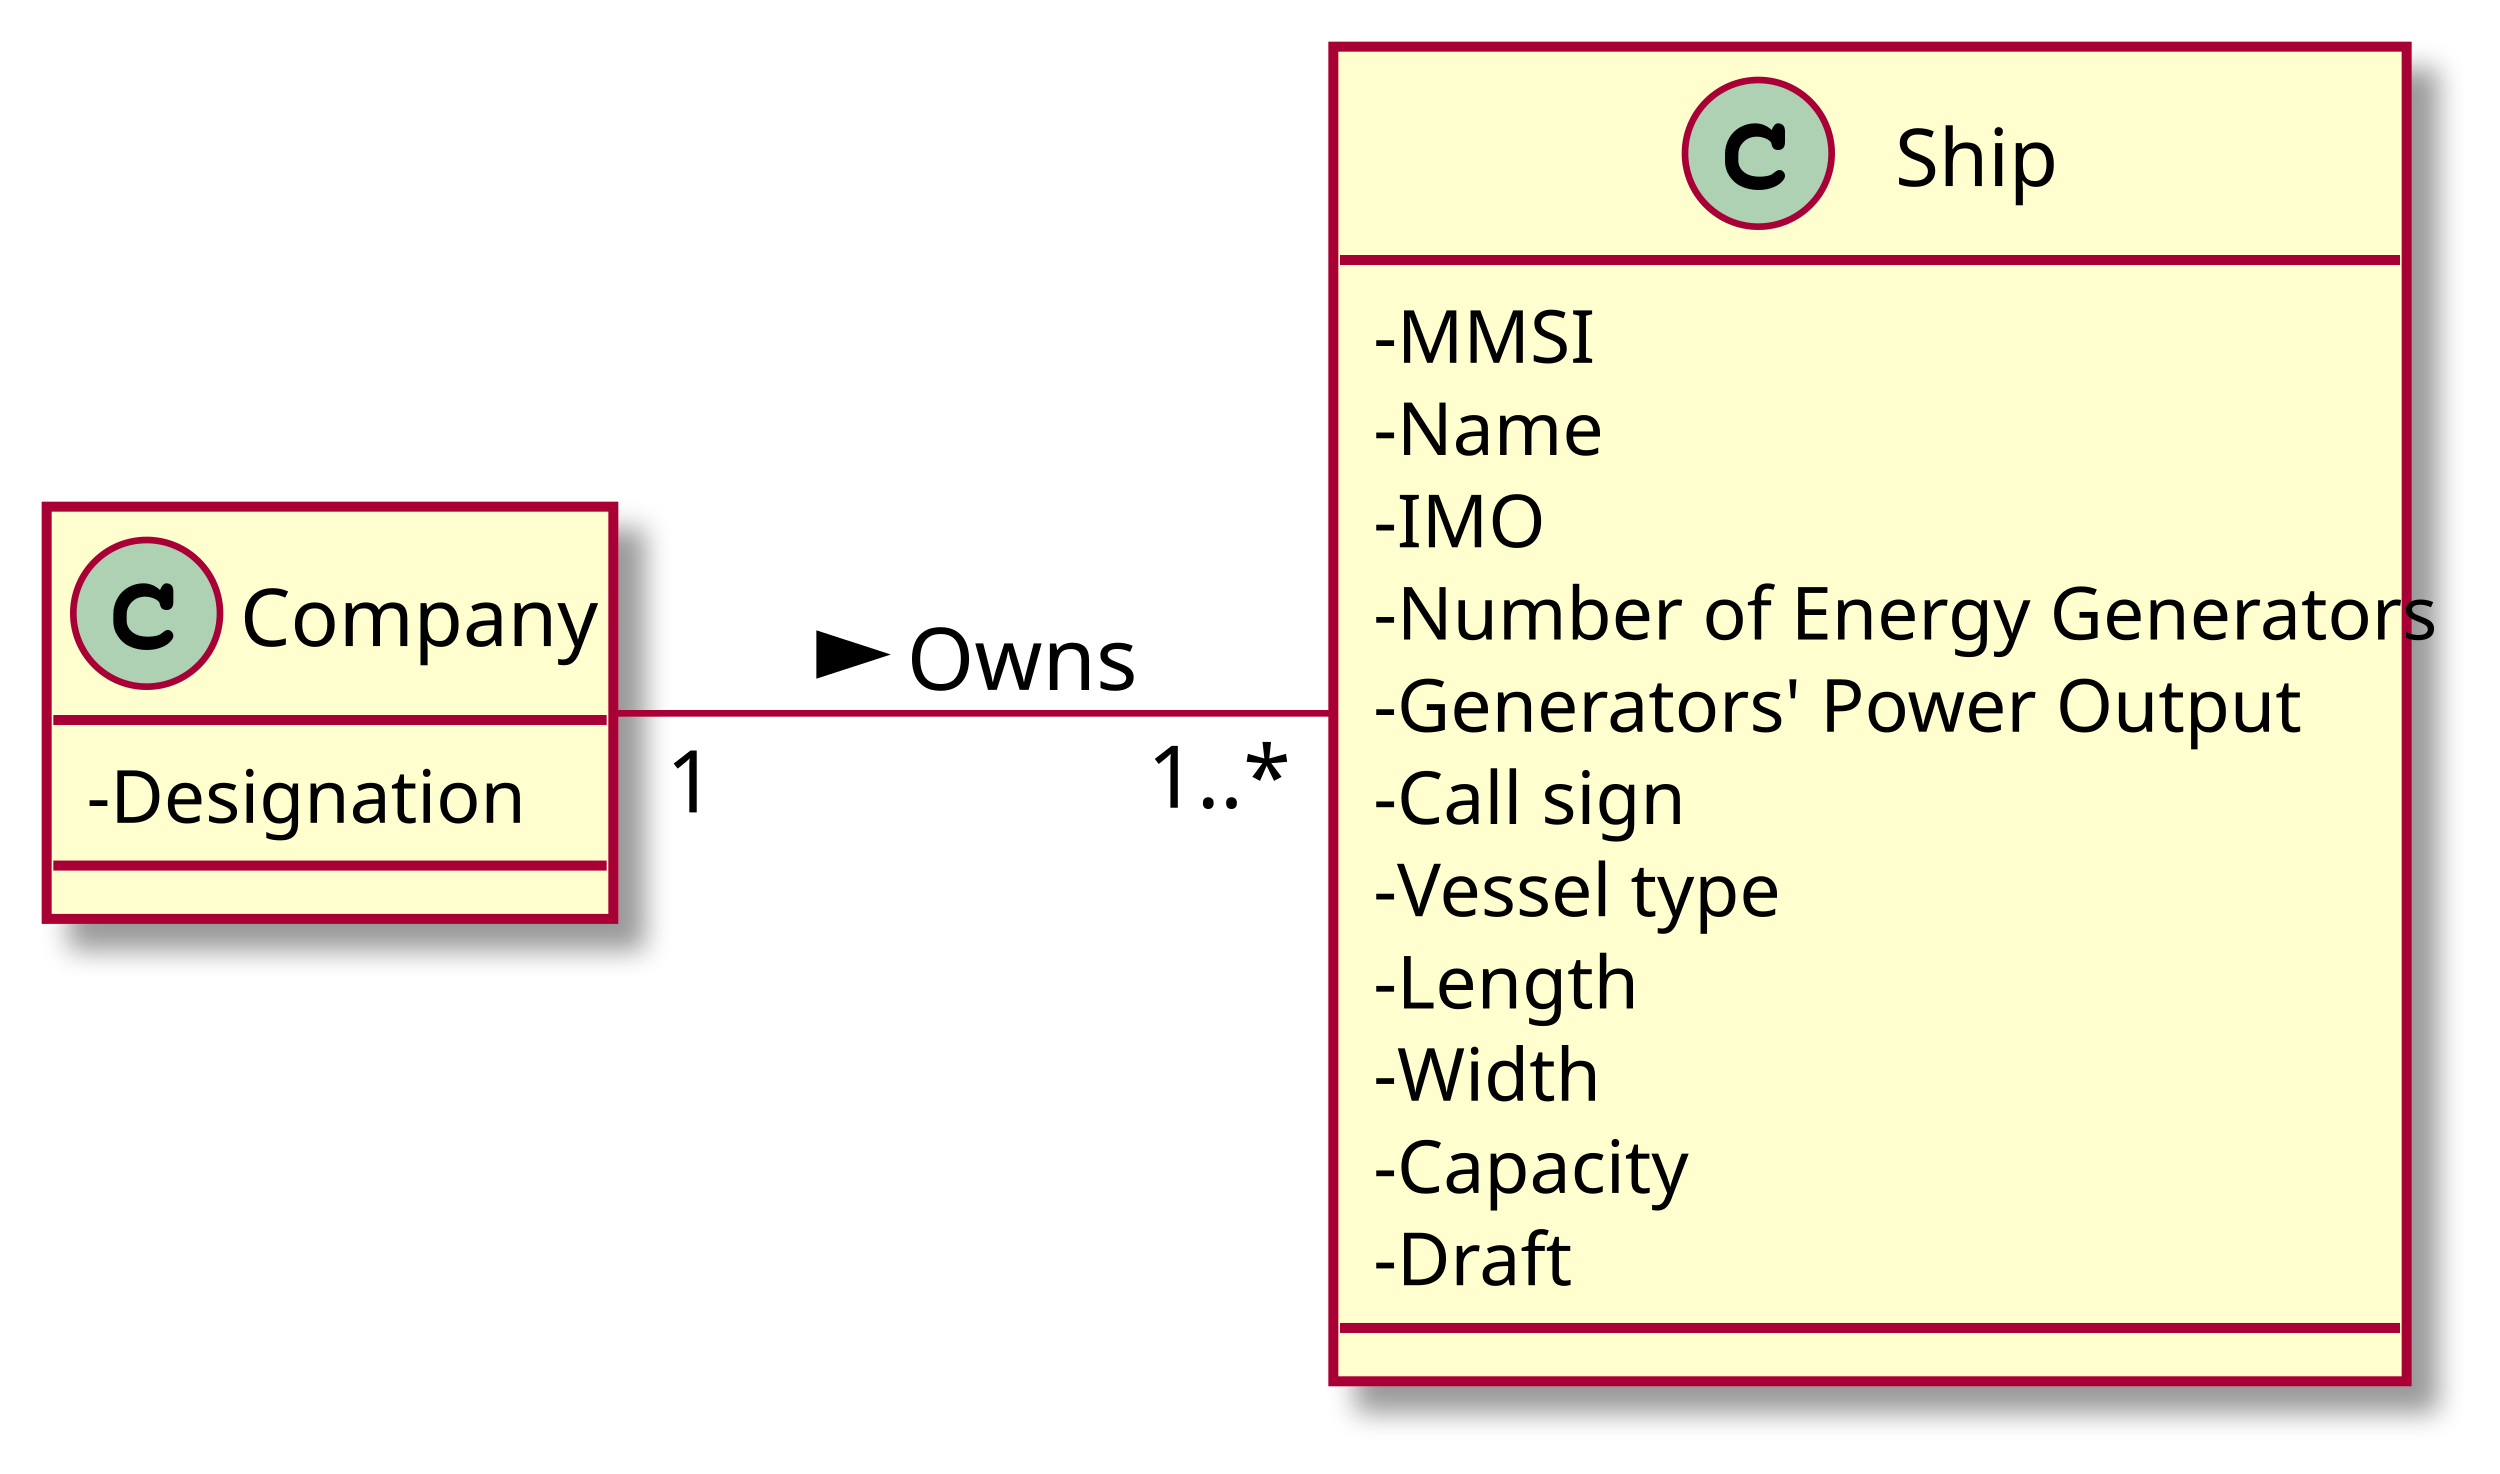
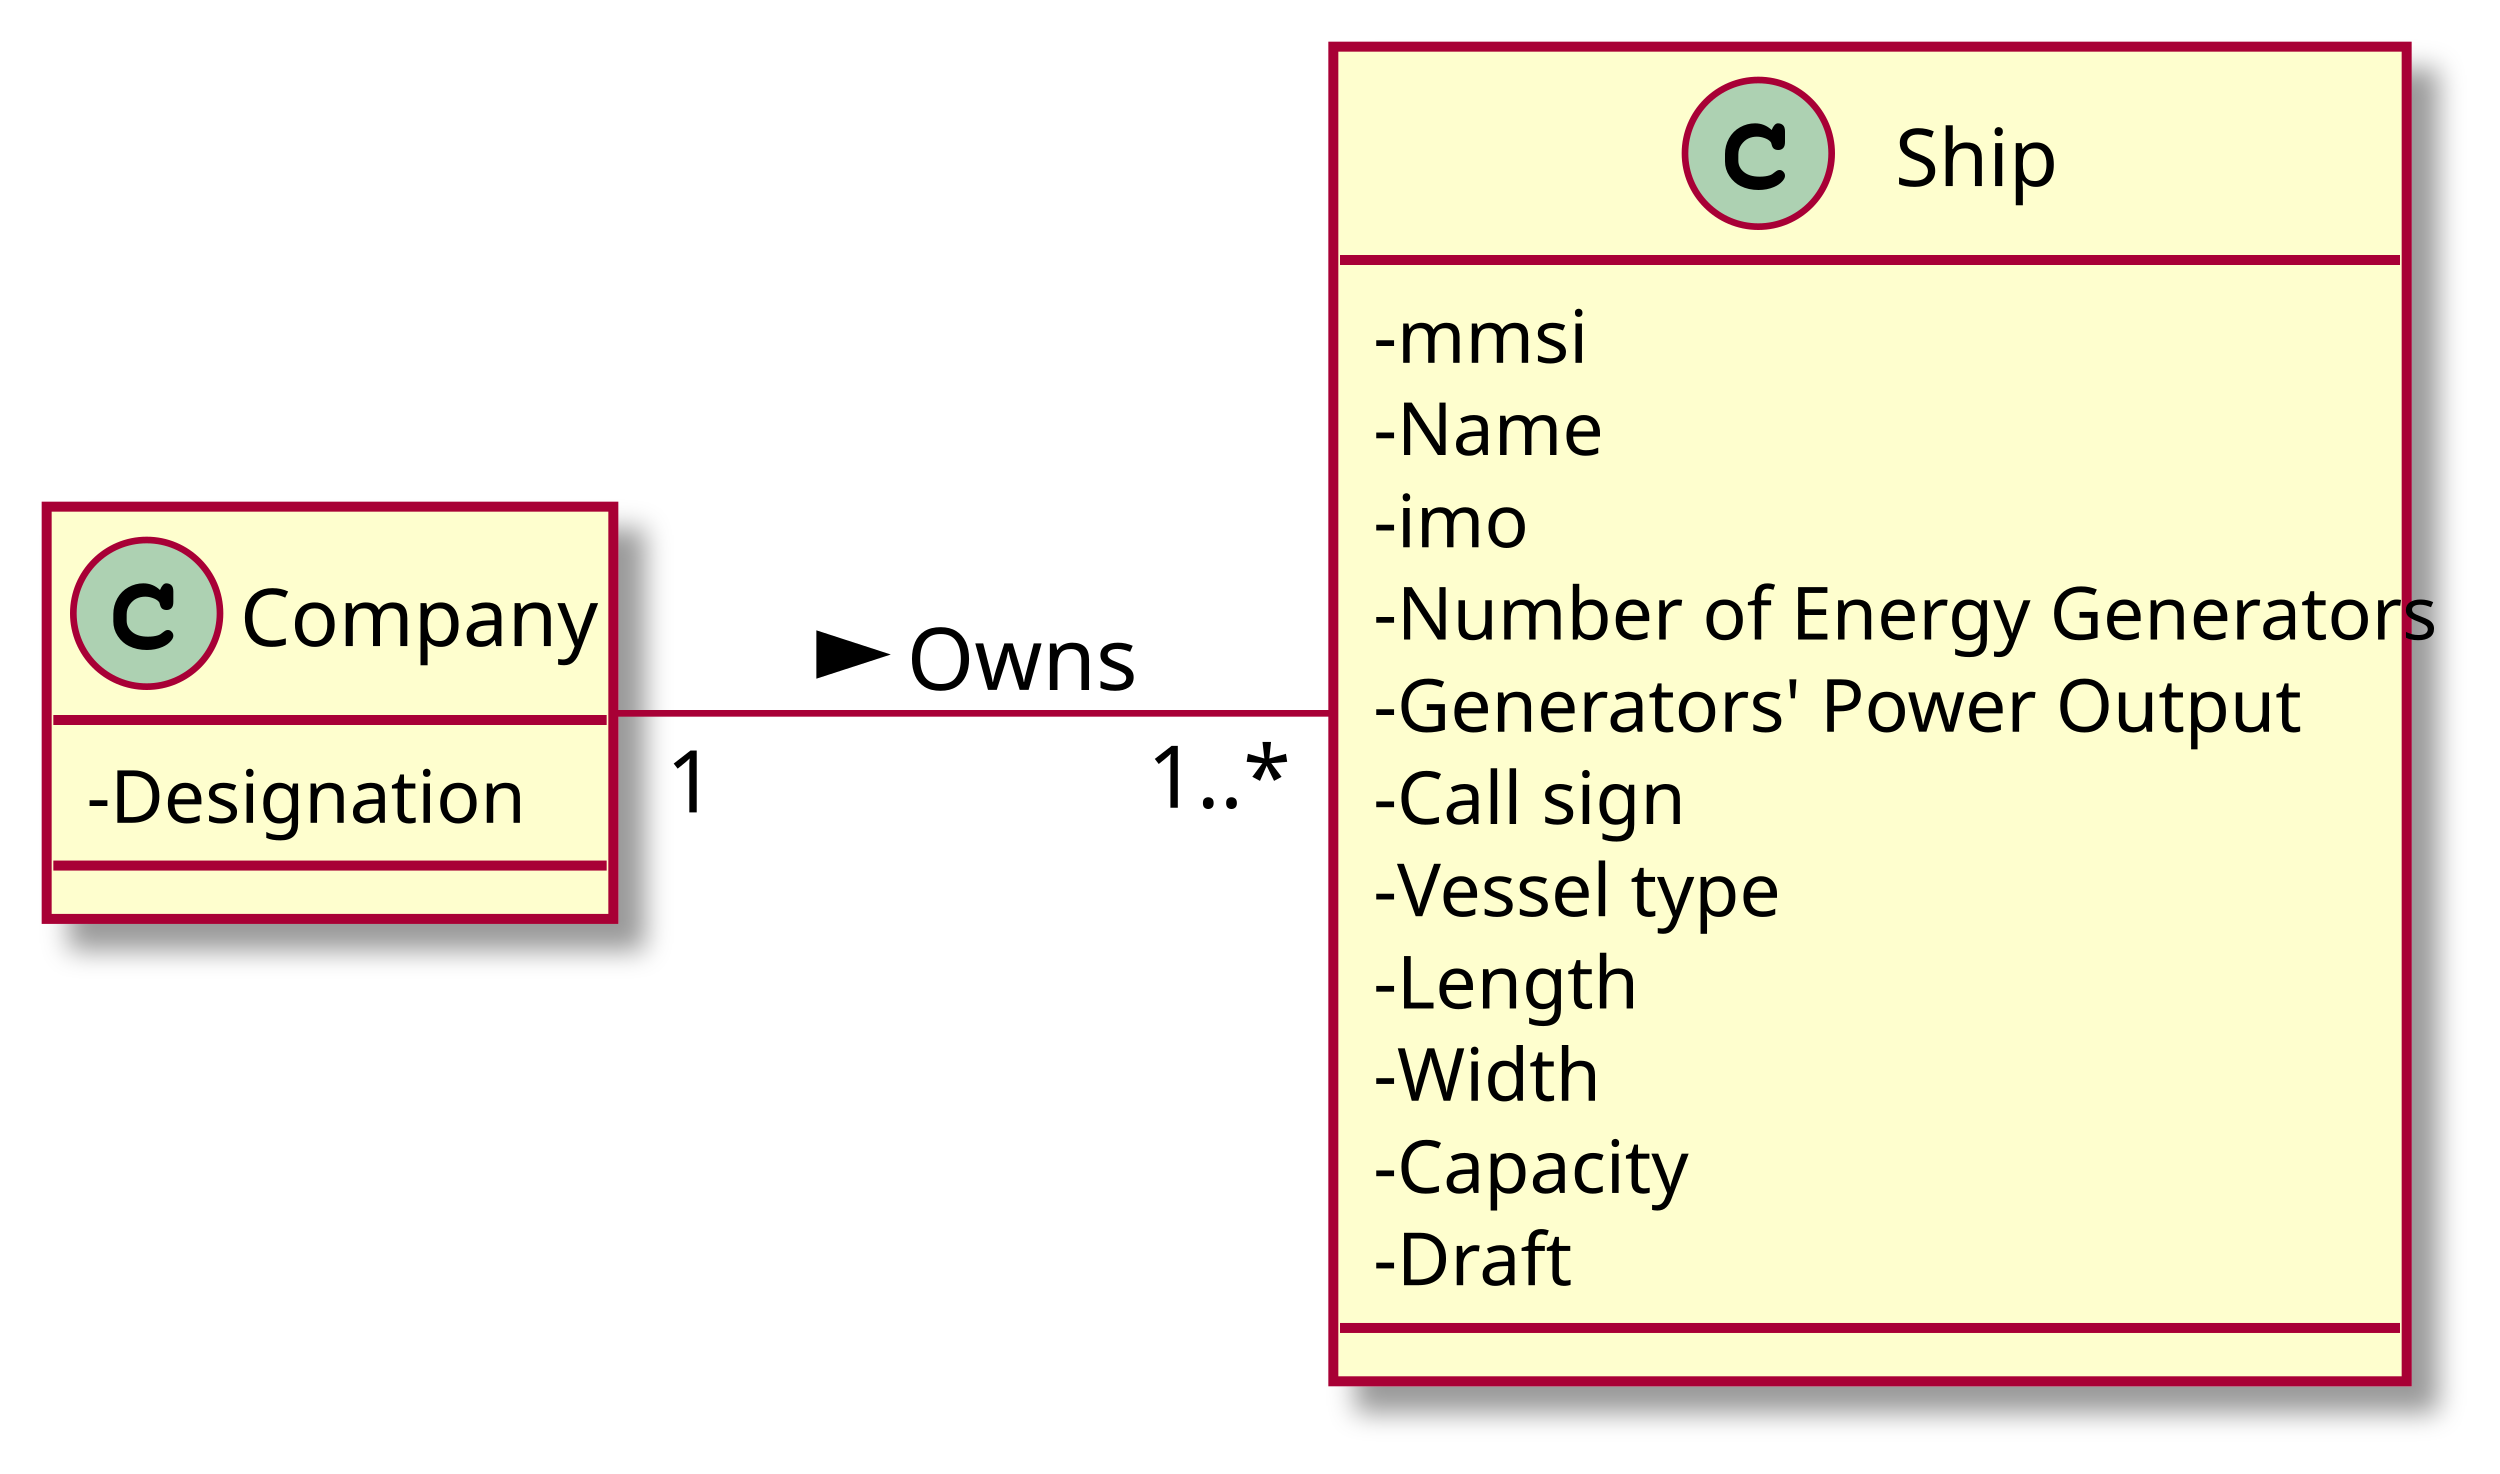
<svg xmlns="http://www.w3.org/2000/svg" contentScriptType="application/ecmascript" contentStyleType="text/css" height="221px" preserveAspectRatio="none" style="width:375px;height:221px;background:#FFFFFF;" version="1.1" viewBox="0 0 375 221" width="375px" zoomAndPan="magnify">
  <defs>
    <filter height="300%" id="fbtptr5xez9su" width="300%" x="-1" y="-1">
      <feGaussianBlur result="blurOut" stdDeviation="2.0" />
      <feColorMatrix in="blurOut" result="blurOut2" type="matrix" values="0 0 0 0 0 0 0 0 0 0 0 0 0 0 0 0 0 0 .4 0" />
      <feOffset dx="4.0" dy="4.0" in="blurOut2" result="blurOut3" />
      <feBlend in="SourceGraphic" in2="blurOut3" mode="normal" />
    </filter>
  </defs>
  <g>
    <rect codeLine="6" fill="#FEFECE" filter="url(#fbtptr5xez9su)" height="61.836" id="Company" style="stroke:#A80036;stroke-width:1.5;" width="85" x="7" y="76" />
    <ellipse cx="22" cy="92" fill="#ADD1B2" rx="11" ry="11" style="stroke:#A80036;stroke-width:1.0;" />
    <path d="M24,88.5 Q24.203,88 24.438,87.75 Q24.672,87.5 24.938,87.5 Q25.406,87.5 25.703,87.781 Q26,88.062 26,88.719 L26,90.281 Q26,90.938 25.719,91.219 Q25.438,91.5 25,91.5 Q24.609,91.5 24.359,91.328 Q24.109,91.156 24,90.703 Q23.953,90.391 23.781,90.219 Q23.469,89.891 22.906,89.703 Q22.344,89.5 21.781,89.5 Q21.078,89.5 20.484,89.781 Q19.906,90.062 19.453,90.688 Q19,91.312 19,92.172 L19,93.094 Q19,94.125 19.844,94.812 Q20.688,95.5 22.188,95.5 Q23.078,95.5 23.703,95.297 Q24.062,95.188 24.469,94.828 Q24.734,94.625 24.875,94.562 Q25.016,94.5 25.188,94.5 Q25.516,94.5 25.75,94.766 Q26,95.016 26,95.375 Q26,95.719 25.656,96.125 Q25.156,96.719 24.359,97.047 Q23.312,97.5 22.031,97.5 Q20.531,97.5 19.328,96.906 Q18.359,96.438 17.672,95.422 Q17,94.406 17,93.203 L17,92.109 Q17,90.859 17.594,89.766 Q18.203,88.672 19.25,88.094 Q20.312,87.5 21.5,87.5 Q22.219,87.5 22.844,87.75 Q23.469,88 24,88.5 Z " fill="#000000" />
    <text fill="#000000" font-family="sans-serif" font-size="12" lengthAdjust="spacing" textLength="53" x="36" y="96.91">Company</text>
    <line style="stroke:#A80036;stroke-width:1.5;" x1="8" x2="91" y1="108" y2="108" />
    <text fill="#000000" font-family="sans-serif" font-size="11" lengthAdjust="spacing" textLength="60" x="13" y="123.419">-Designation</text>
    <line style="stroke:#A80036;stroke-width:1.5;" x1="8" x2="91" y1="129.836" y2="129.836" />
    <rect codeLine="10" fill="#FEFECE" filter="url(#fbtptr5xez9su)" height="200.195" id="Ship" style="stroke:#A80036;stroke-width:1.5;" width="161" x="200" y="7" />
    <ellipse cx="263.75" cy="23" fill="#ADD1B2" rx="11" ry="11" style="stroke:#A80036;stroke-width:1.0;" />
    <path d="M265.75,19.5 Q265.953,19 266.188,18.75 Q266.422,18.5 266.688,18.5 Q267.156,18.5 267.453,18.781 Q267.75,19.062 267.75,19.719 L267.75,21.281 Q267.75,21.938 267.469,22.219 Q267.188,22.5 266.75,22.5 Q266.359,22.5 266.109,22.328 Q265.859,22.156 265.75,21.703 Q265.703,21.391 265.531,21.219 Q265.219,20.891 264.656,20.703 Q264.094,20.5 263.531,20.5 Q262.828,20.5 262.234,20.781 Q261.656,21.062 261.203,21.688 Q260.75,22.312 260.75,23.172 L260.75,24.094 Q260.75,25.125 261.594,25.812 Q262.438,26.5 263.938,26.5 Q264.828,26.5 265.453,26.297 Q265.812,26.188 266.219,25.828 Q266.484,25.625 266.625,25.562 Q266.766,25.5 266.938,25.5 Q267.266,25.5 267.5,25.766 Q267.75,26.016 267.75,26.375 Q267.75,26.719 267.406,27.125 Q266.906,27.719 266.109,28.047 Q265.062,28.5 263.781,28.5 Q262.281,28.5 261.078,27.906 Q260.109,27.438 259.422,26.422 Q258.75,25.406 258.75,24.203 L258.75,23.109 Q258.75,21.859 259.344,20.766 Q259.953,19.672 261,19.094 Q262.062,18.5 263.25,18.5 Q263.969,18.5 264.594,18.75 Q265.219,19 265.75,19.5 Z " fill="#000000" />
    <text fill="#000000" font-family="sans-serif" font-size="12" lengthAdjust="spacing" textLength="25" x="284.25" y="27.91">Ship</text>
    <line style="stroke:#A80036;stroke-width:1.5;" x1="201" x2="360" y1="39" y2="39" />
-     <text fill="#000000" font-family="sans-serif" font-size="11" lengthAdjust="spacing" textLength="29" x="206" y="54.419">-MMSI</text>
+     <text fill="#000000" font-family="sans-serif" font-size="11" lengthAdjust="spacing" textLength="29" x="206" y="54.419">-mmsi</text>
    <text fill="#000000" font-family="sans-serif" font-size="11" lengthAdjust="spacing" textLength="31" x="206" y="68.255">-Name</text>
-     <text fill="#000000" font-family="sans-serif" font-size="11" lengthAdjust="spacing" textLength="22" x="206" y="82.091">-IMO</text>
+     <text fill="#000000" font-family="sans-serif" font-size="11" lengthAdjust="spacing" textLength="22" x="206" y="82.091">-imo</text>
    <text fill="#000000" font-family="sans-serif" font-size="11" lengthAdjust="spacing" textLength="149" x="206" y="95.927">-Number of Energy Generators</text>
    <text fill="#000000" font-family="sans-serif" font-size="11" lengthAdjust="spacing" textLength="131" x="206" y="109.763">-Generators' Power Output</text>
    <text fill="#000000" font-family="sans-serif" font-size="11" lengthAdjust="spacing" textLength="44" x="206" y="123.599">-Call sign</text>
    <text fill="#000000" font-family="sans-serif" font-size="11" lengthAdjust="spacing" textLength="62" x="206" y="137.435">-Vessel type</text>
    <text fill="#000000" font-family="sans-serif" font-size="11" lengthAdjust="spacing" textLength="37" x="206" y="151.27">-Length</text>
    <text fill="#000000" font-family="sans-serif" font-size="11" lengthAdjust="spacing" textLength="31" x="206" y="165.106">-Width</text>
    <text fill="#000000" font-family="sans-serif" font-size="11" lengthAdjust="spacing" textLength="46" x="206" y="178.942">-Capacity</text>
    <text fill="#000000" font-family="sans-serif" font-size="11" lengthAdjust="spacing" textLength="28" x="206" y="192.778">-Draft</text>
    <line style="stroke:#A80036;stroke-width:1.5;" x1="201" x2="360" y1="199.195" y2="199.195" />
    <path codeLine="24" d="M92.24,107 C122.17,107 163.42,107 199.59,107 " fill="none" id="Company-Ship" style="stroke:#A80036;stroke-width:1.0;" />
    <polygon fill="#000000" points="132,98.176,122.955,95.237,122.955,101.115,132,98.176" style="stroke:#000000;stroke-width:1.0;" />
    <text fill="#000000" font-family="sans-serif" font-size="13" lengthAdjust="spacing" textLength="33" x="136" y="103.495">Owns</text>
    <text fill="#000000" font-family="sans-serif" font-size="13" lengthAdjust="spacing" textLength="7" x="99.898" y="121.863">1</text>
    <text fill="#000000" font-family="sans-serif" font-size="13" lengthAdjust="spacing" textLength="20" x="172.061" y="121.164">1..*</text>
  </g>
</svg>
